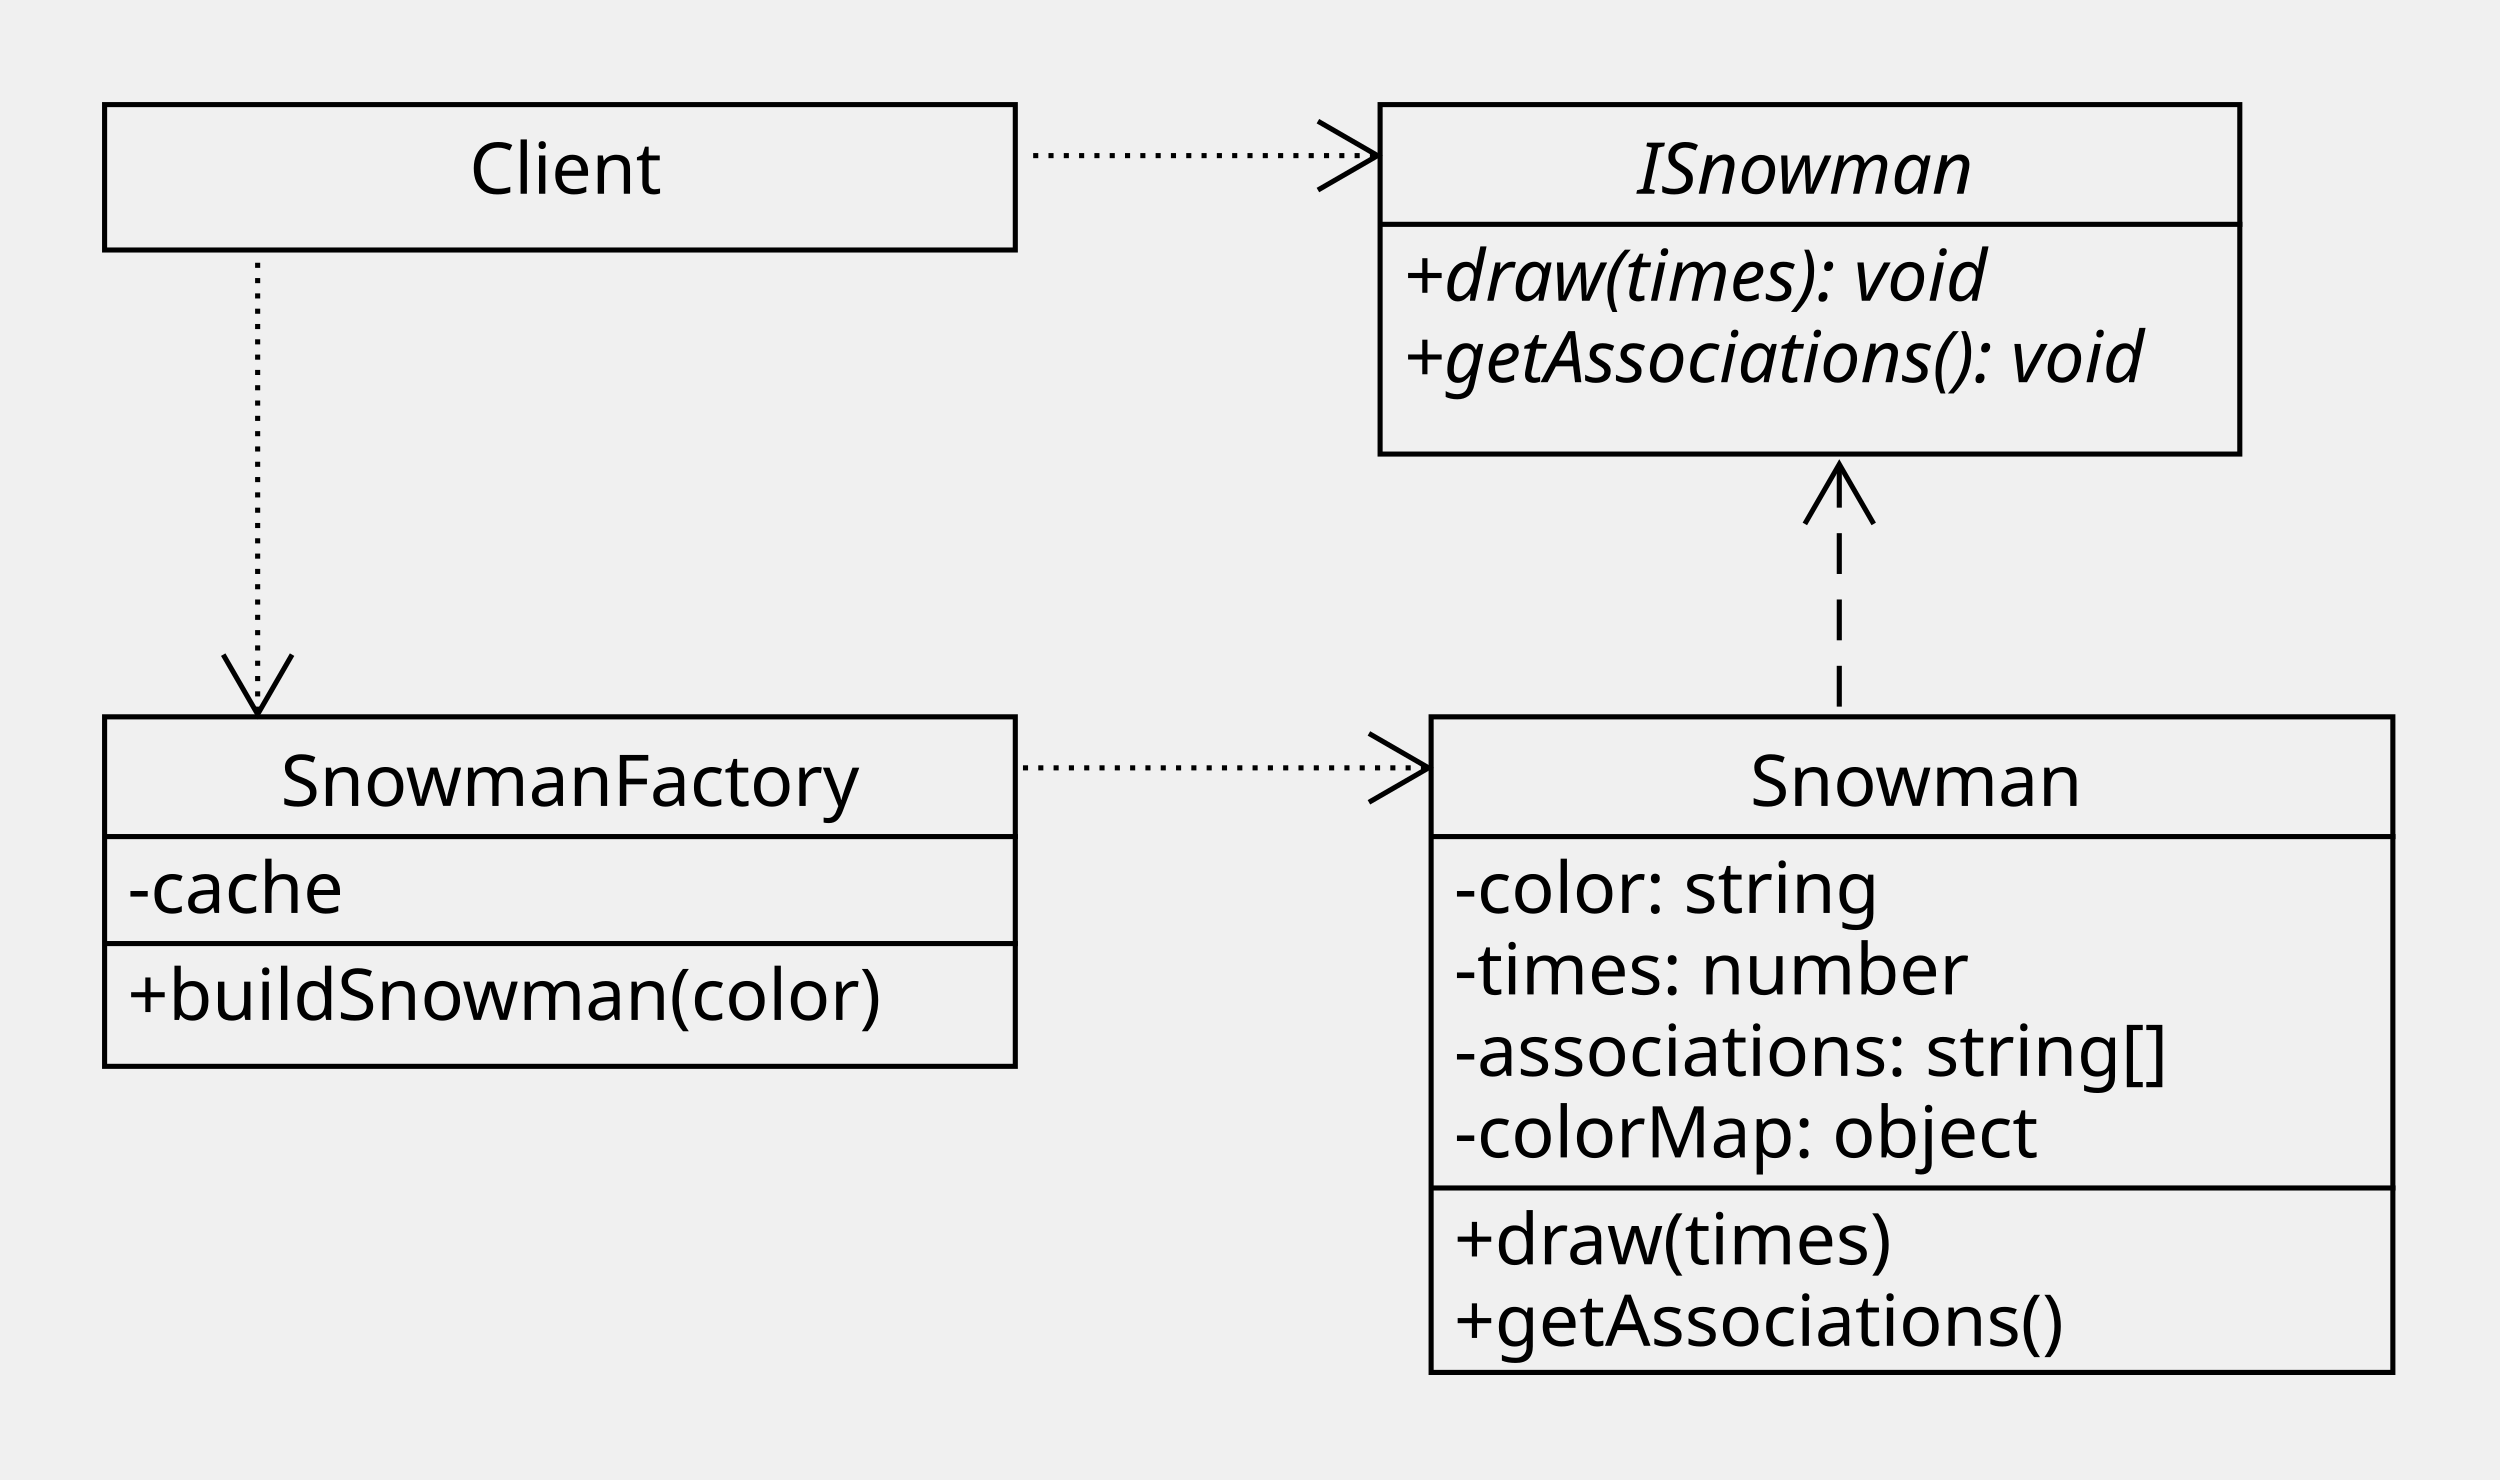
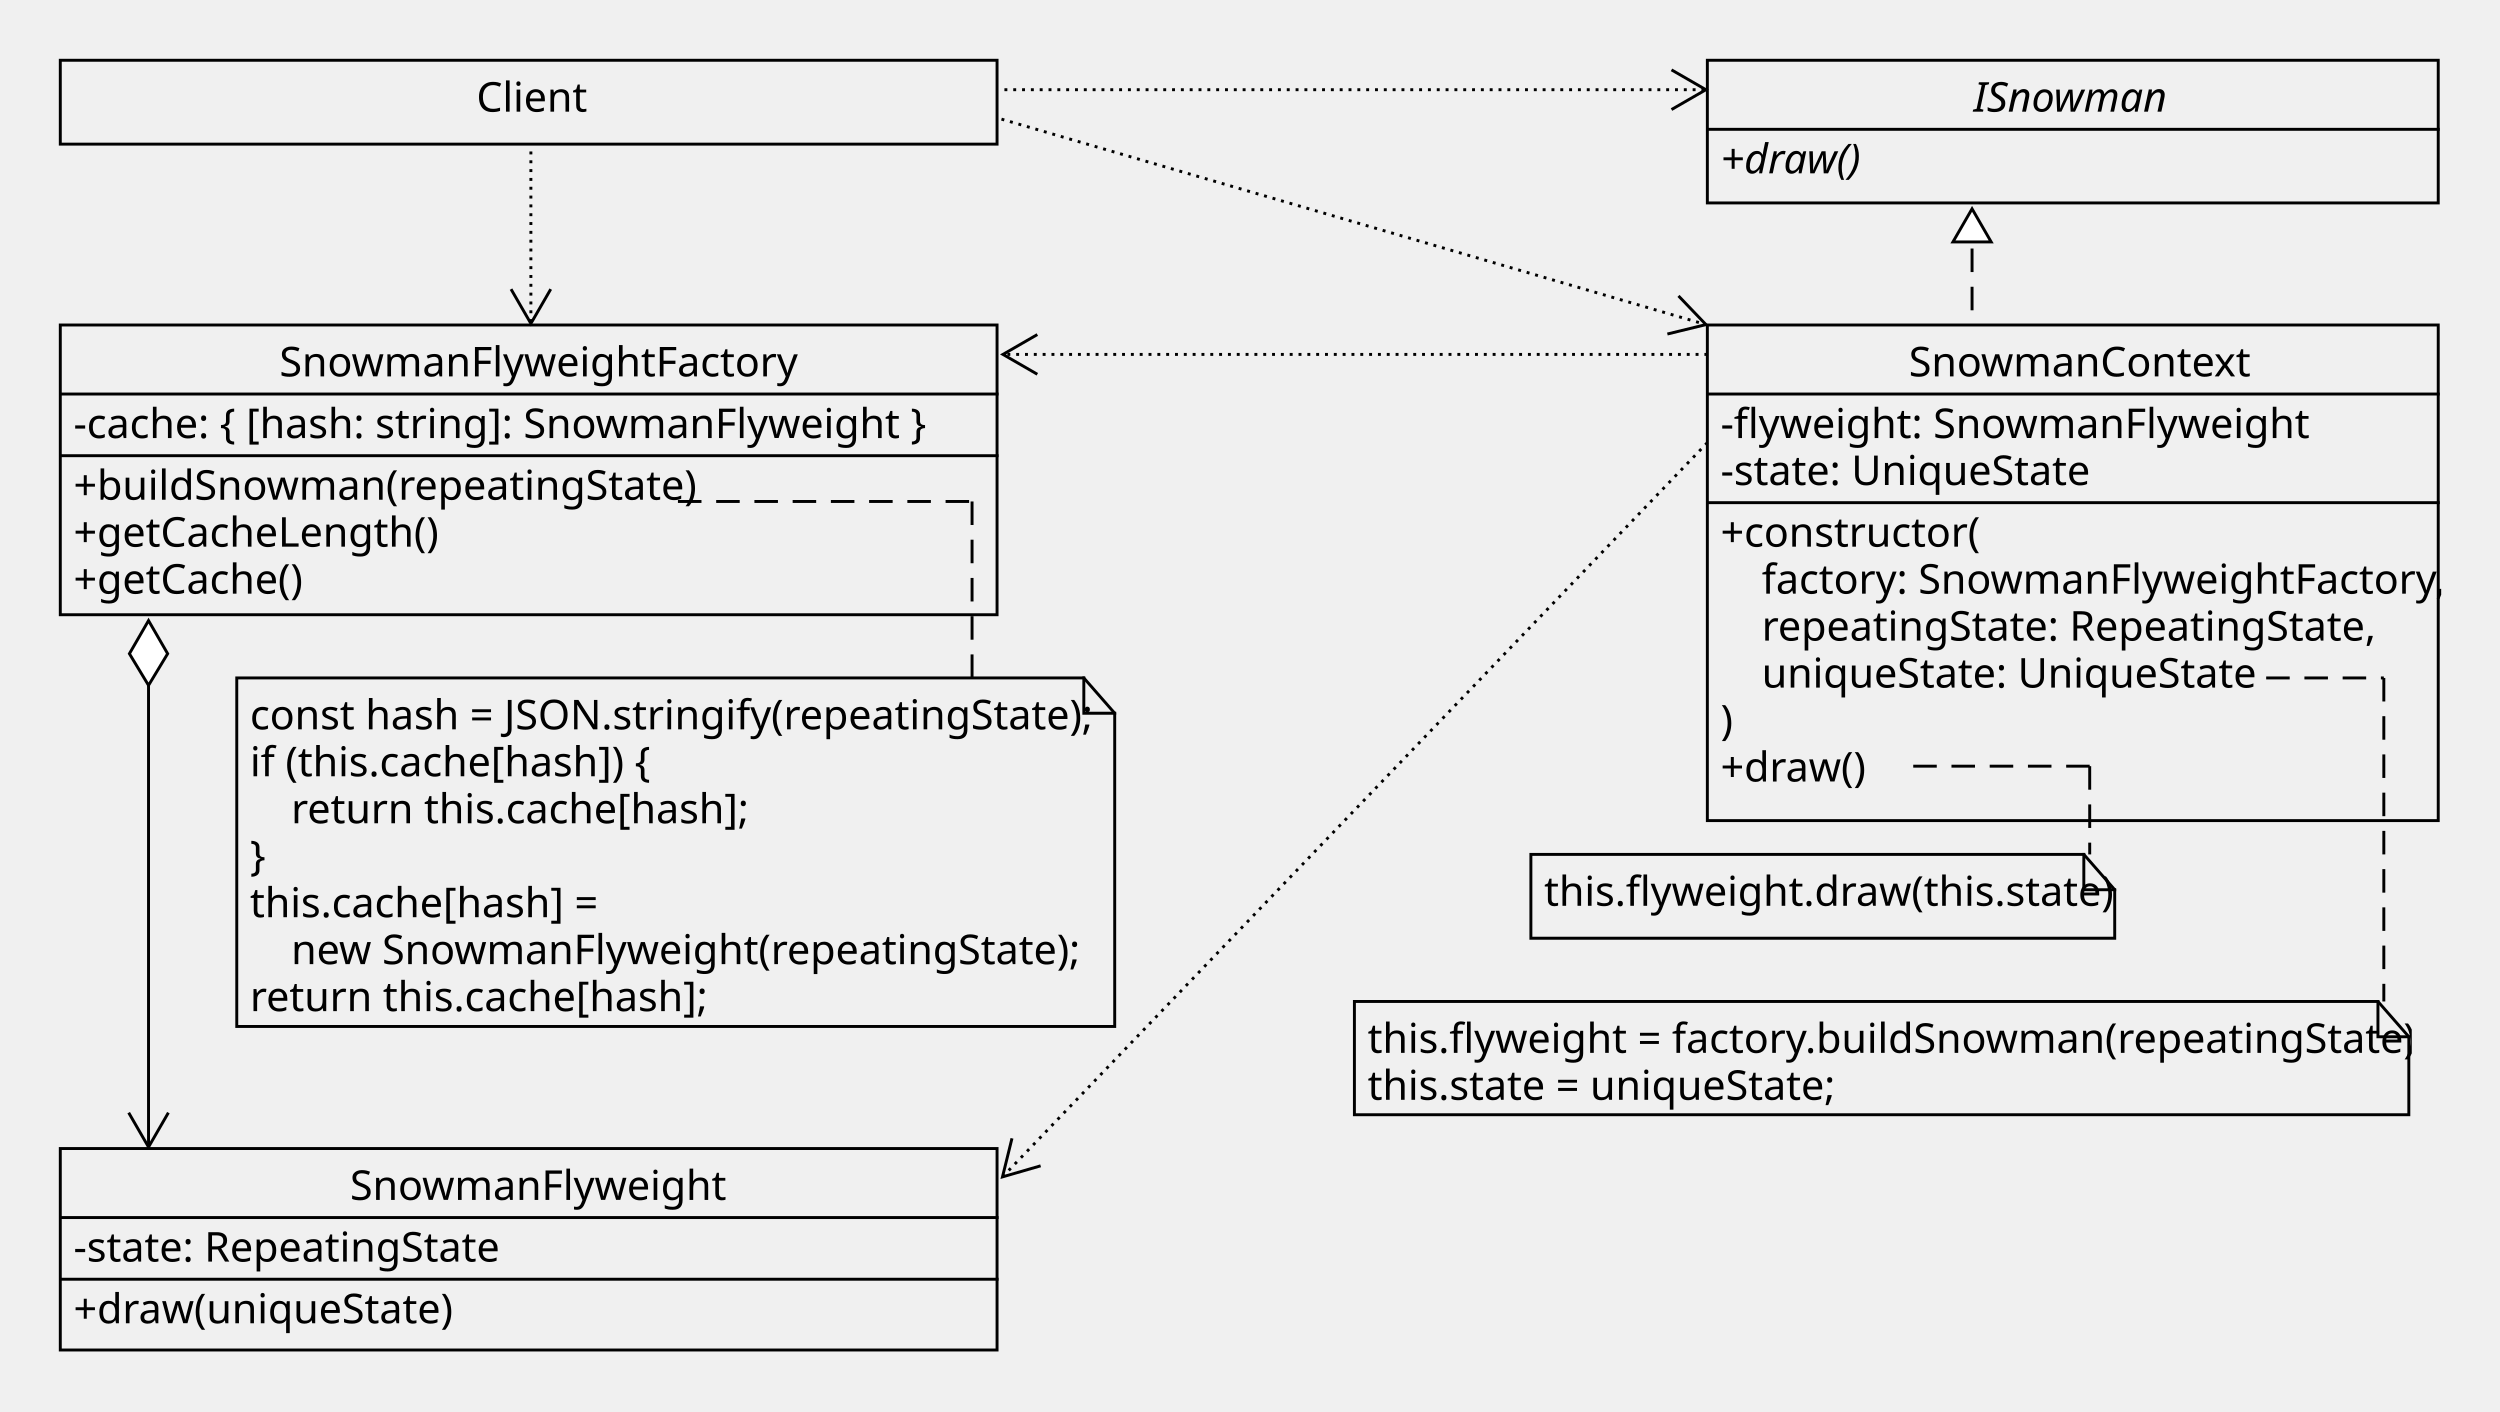
- <svg xmlns="http://www.w3.org/2000/svg" fill-opacity="1" color-rendering="auto" color-interpolation="auto" text-rendering="auto" stroke="black" stroke-linecap="square" width="490" stroke-miterlimit="10" shape-rendering="auto" stroke-opacity="1" fill="black" stroke-dasharray="none" font-weight="normal" stroke-width="1" viewBox="30 70 490 290" height="290" font-family="'Dialog'" font-style="normal" stroke-linejoin="miter" font-size="12px" stroke-dashoffset="0" image-rendering="auto">
+ <svg xmlns="http://www.w3.org/2000/svg" fill-opacity="1" color-rendering="auto" color-interpolation="auto" text-rendering="auto" stroke="black" stroke-linecap="square" width="850" stroke-miterlimit="10" shape-rendering="auto" stroke-opacity="1" fill="black" stroke-dasharray="none" font-weight="normal" stroke-width="1" viewBox="20 40 850 480" height="480" font-family="'Dialog'" font-style="normal" stroke-linejoin="miter" font-size="12px" stroke-dashoffset="0" image-rendering="auto">
  <defs id="genericDefs" />
  <g>
    <defs id="defs1">
      <clipPath clipPathUnits="userSpaceOnUse" id="clipPath1">
        <path d="M0 0 L2147483647 0 L2147483647 2147483647 L0 2147483647 L0 0 Z" />
      </clipPath>
      <clipPath clipPathUnits="userSpaceOnUse" id="clipPath2">
-         <path d="M0 0 L0 130 L190 130 L190 0 Z" />
+         <path d="M0 0 L0 120 L300 120 L300 0 Z" />
      </clipPath>
      <clipPath clipPathUnits="userSpaceOnUse" id="clipPath3">
-         <path d="M0 0 L0 70 L170 70 L170 0 Z" />
+         <path d="M0 0 L0 40 L360 40 L360 0 Z" />
      </clipPath>
      <clipPath clipPathUnits="userSpaceOnUse" id="clipPath4">
-         <path d="M0 0 L0 70 L180 70 L180 0 Z" />
+         <path d="M0 0 L0 30 L200 30 L200 0 Z" />
      </clipPath>
      <clipPath clipPathUnits="userSpaceOnUse" id="clipPath5">
-         <path d="M0 0 L0 30 L180 30 L180 0 Z" />
+         <path d="M0 0 L0 70 L320 70 L320 0 Z" />
      </clipPath>
      <clipPath clipPathUnits="userSpaceOnUse" id="clipPath6">
-         <path d="M0 0 L0 80 L30 80 L30 0 Z" />
+         <path d="M0 0 L0 170 L250 170 L250 0 Z" />
      </clipPath>
      <clipPath clipPathUnits="userSpaceOnUse" id="clipPath7">
-         <path d="M0 0 L0 30 L100 30 L100 0 Z" />
+         <path d="M0 0 L0 50 L250 50 L250 0 Z" />
      </clipPath>
      <clipPath clipPathUnits="userSpaceOnUse" id="clipPath8">
-         <path d="M0 0 L0 30 L110 30 L110 0 Z" />
+         <path d="M0 0 L0 100 L320 100 L320 0 Z" />
      </clipPath>
      <clipPath clipPathUnits="userSpaceOnUse" id="clipPath9">
-         <path d="M0 0 L0 120 L30 120 L30 0 Z" />
+         <path d="M0 0 L0 30 L320 30 L320 0 Z" />
+       </clipPath>
+       <clipPath clipPathUnits="userSpaceOnUse" id="clipPath10">
+         <path d="M0 0 L0 30 L130 30 L130 0 Z" />
+       </clipPath>
+       <clipPath clipPathUnits="userSpaceOnUse" id="clipPath11">
+         <path d="M0 0 L0 90 L30 90 L30 0 Z" />
+       </clipPath>
+       <clipPath clipPathUnits="userSpaceOnUse" id="clipPath12">
+         <path d="M0 0 L0 30 L70 30 L70 0 Z" />
+       </clipPath>
+       <clipPath clipPathUnits="userSpaceOnUse" id="clipPath13">
+         <path d="M0 0 L0 140 L30 140 L30 0 Z" />
+       </clipPath>
+       <clipPath clipPathUnits="userSpaceOnUse" id="clipPath14">
+         <path d="M0 0 L0 30 L90 30 L90 0 Z" />
+       </clipPath>
+       <clipPath clipPathUnits="userSpaceOnUse" id="clipPath15">
+         <path d="M0 0 L0 60 L30 60 L30 0 Z" />
+       </clipPath>
+       <clipPath clipPathUnits="userSpaceOnUse" id="clipPath16">
+         <path d="M0 0 L0 280 L270 280 L270 0 Z" />
+       </clipPath>
+       <clipPath clipPathUnits="userSpaceOnUse" id="clipPath17">
+         <path d="M0 0 L0 210 L30 210 L30 0 Z" />
+       </clipPath>
+       <clipPath clipPathUnits="userSpaceOnUse" id="clipPath18">
+         <path d="M0 0 L0 100 L270 100 L270 0 Z" />
+       </clipPath>
+       <clipPath clipPathUnits="userSpaceOnUse" id="clipPath19">
+         <path d="M0 0 L0 70 L30 70 L30 0 Z" />
+       </clipPath>
+       <clipPath clipPathUnits="userSpaceOnUse" id="clipPath20">
+         <path d="M0 0 L0 30 L270 30 L270 0 Z" />
      </clipPath>
    </defs>
-     <g fill="rgb(255,255,255)" fill-opacity="0" transform="translate(310,210)" stroke-opacity="0" stroke="rgb(255,255,255)">
-       <rect x="0.5" width="188.5" height="128.5" y="0.5" clip-path="url(#clipPath2)" stroke="none" />
-     </g>
-     <g transform="translate(310,210)">
-       <rect fill="none" x="0.5" width="188.5" height="128.5" y="0.5" clip-path="url(#clipPath2)" />
-       <text x="63" font-size="14px" y="17.969" clip-path="url(#clipPath2)" font-family="sans-serif" stroke="none" xml:space="preserve">Snowman</text>
-       <path fill="none" d="M1 23.969 L189 23.969" clip-path="url(#clipPath2)" />
-       <text x="5" font-size="14px" y="38.938" clip-path="url(#clipPath2)" font-family="sans-serif" stroke="none" xml:space="preserve">-color: string</text>
-       <text x="5" font-size="14px" y="54.906" clip-path="url(#clipPath2)" font-family="sans-serif" stroke="none" xml:space="preserve">-times: number</text>
-       <text x="5" font-size="14px" y="70.875" clip-path="url(#clipPath2)" font-family="sans-serif" stroke="none" xml:space="preserve">-associations: string[]</text>
-       <text x="5" font-size="14px" y="86.844" clip-path="url(#clipPath2)" font-family="sans-serif" stroke="none" xml:space="preserve">-colorMap: object</text>
-       <path fill="none" d="M1 92.844 L189 92.844" clip-path="url(#clipPath2)" />
-       <text x="5" font-size="14px" y="107.812" clip-path="url(#clipPath2)" font-family="sans-serif" stroke="none" xml:space="preserve">+draw(times)</text>
-       <text x="5" font-size="14px" y="123.781" clip-path="url(#clipPath2)" font-family="sans-serif" stroke="none" xml:space="preserve">+getAssociations()</text>
-     </g>
-     <g fill="rgb(255,255,255)" fill-opacity="0" transform="translate(300,90)" stroke-opacity="0" stroke="rgb(255,255,255)">
-       <rect x="0.5" width="168.5" height="68.5" y="0.5" clip-path="url(#clipPath3)" stroke="none" />
-     </g>
-     <g transform="translate(300,90)">
-       <rect fill="none" x="0.5" width="168.5" height="68.5" y="0.5" clip-path="url(#clipPath3)" />
-       <text x="51" font-size="14px" y="17.969" clip-path="url(#clipPath3)" font-family="sans-serif" font-style="italic" stroke="none" xml:space="preserve">ISnowman</text>
-       <path fill="none" d="M1 23.969 L169 23.969" clip-path="url(#clipPath3)" />
-       <text x="5" font-size="14px" y="38.938" clip-path="url(#clipPath3)" font-family="sans-serif" font-style="italic" stroke="none" xml:space="preserve">+draw(times): void</text>
-       <text x="5" font-size="14px" y="54.906" clip-path="url(#clipPath3)" font-family="sans-serif" font-style="italic" stroke="none" xml:space="preserve">+getAssociations(): void</text>
-     </g>
-     <g fill="rgb(255,255,255)" fill-opacity="0" transform="translate(50,210)" stroke-opacity="0" stroke="rgb(255,255,255)">
-       <rect x="0.5" width="178.5" height="68.5" y="0.5" clip-path="url(#clipPath4)" stroke="none" />
-     </g>
-     <g transform="translate(50,210)">
-       <rect fill="none" x="0.5" width="178.5" height="68.5" y="0.5" clip-path="url(#clipPath4)" />
-       <text x="35" font-size="14px" y="17.969" clip-path="url(#clipPath4)" font-family="sans-serif" stroke="none" xml:space="preserve">SnowmanFactory</text>
-       <path fill="none" d="M1 23.969 L179 23.969" clip-path="url(#clipPath4)" />
-       <text x="5" font-size="14px" y="38.938" clip-path="url(#clipPath4)" font-family="sans-serif" stroke="none" xml:space="preserve">-cache</text>
-       <path fill="none" d="M1 44.938 L179 44.938" clip-path="url(#clipPath4)" />
-       <text x="5" font-size="14px" y="59.906" clip-path="url(#clipPath4)" font-family="sans-serif" stroke="none" xml:space="preserve">+buildSnowman(color)</text>
-     </g>
-     <g fill="rgb(255,255,255)" fill-opacity="0" transform="translate(50,90)" stroke-opacity="0" stroke="rgb(255,255,255)">
-       <rect x="0.5" width="178.5" height="28.5" y="0.5" clip-path="url(#clipPath5)" stroke="none" />
-     </g>
-     <g transform="translate(50,90)">
-       <rect fill="none" x="0.5" width="178.5" height="28.5" y="0.5" clip-path="url(#clipPath5)" />
-       <text x="72" font-size="14px" y="17.969" clip-path="url(#clipPath5)" font-family="sans-serif" stroke="none" xml:space="preserve">Client</text>
-     </g>
-     <g stroke-dasharray="8,5" stroke-miterlimit="5" transform="translate(380,150)" stroke-linecap="butt">
-       <path fill="none" d="M10.5 11.5 L10.5 60.5" clip-path="url(#clipPath6)" />
-       <path fill="none" stroke-miterlimit="10" stroke-dasharray="none" d="M4 22.258 L10.5 11 L17 22.258" clip-path="url(#clipPath6)" stroke-linecap="square" />
-     </g>
-     <g stroke-dasharray="1,2" stroke-miterlimit="5" transform="translate(220,90)" stroke-linecap="butt">
-       <path fill="none" d="M79.5 10.5 L10.5 10.5" clip-path="url(#clipPath7)" />
-       <path fill="none" stroke-miterlimit="10" stroke-dasharray="none" d="M68.742 4 L80 10.5 L68.742 17" clip-path="url(#clipPath7)" stroke-linecap="square" />
-     </g>
-     <g stroke-dasharray="1,2" stroke-miterlimit="5" transform="translate(220,210)" stroke-linecap="butt">
-       <path fill="none" d="M89.5 10.5 L10.5 10.5" clip-path="url(#clipPath8)" />
-       <path fill="none" stroke-miterlimit="10" stroke-dasharray="none" d="M78.742 4 L90 10.5 L78.742 17" clip-path="url(#clipPath8)" stroke-linecap="square" />
-     </g>
-     <g stroke-dasharray="1,2" stroke-miterlimit="5" transform="translate(70,110)" stroke-linecap="butt">
-       <path fill="none" d="M10.5 99.5 L10.5 10.5" clip-path="url(#clipPath9)" />
-       <path fill="none" stroke-miterlimit="10" stroke-dasharray="none" d="M17 88.742 L10.5 100 L4 88.742" clip-path="url(#clipPath9)" stroke-linecap="square" />
+     <g fill="rgb(255,255,255)" fill-opacity="0" transform="translate(100,270)" stroke-opacity="0" stroke="rgb(255,255,255)">
+       <path d="M0.5 0.5 L288.5 0.5 L299 12.5 L299 119 L0.5 119 Z" stroke="none" clip-path="url(#clipPath2)" />
+     </g>
+     <g transform="translate(100,270)">
+       <path fill="none" d="M0.5 0.5 L288.5 0.5 L299 12.5 L299 119 L0.5 119 Z" clip-path="url(#clipPath2)" />
+       <path fill="none" d="M288.5 0.5 L288.5 12.5 L299 12.5" clip-path="url(#clipPath2)" />
+       <text x="5" font-size="14px" y="17.969" clip-path="url(#clipPath2)" font-family="sans-serif" stroke="none" xml:space="preserve">const hash = JSON.stringify(repeatingState);</text>
+       <text x="5" font-size="14px" y="33.938" clip-path="url(#clipPath2)" font-family="sans-serif" stroke="none" xml:space="preserve">if (this.cache[hash]) {</text>
+       <text x="5" font-size="14px" y="49.906" clip-path="url(#clipPath2)" font-family="sans-serif" stroke="none" xml:space="preserve"> return this.cache[hash];</text>
+       <text x="5" font-size="14px" y="65.875" clip-path="url(#clipPath2)" font-family="sans-serif" stroke="none" xml:space="preserve">}</text>
+       <text x="5" font-size="14px" y="81.844" clip-path="url(#clipPath2)" font-family="sans-serif" stroke="none" xml:space="preserve">this.cache[hash] =</text>
+       <text x="5" font-size="14px" y="97.812" clip-path="url(#clipPath2)" font-family="sans-serif" stroke="none" xml:space="preserve"> new SnowmanFlyweight(repeatingState);</text>
+       <text x="5" font-size="14px" y="113.781" clip-path="url(#clipPath2)" font-family="sans-serif" stroke="none" xml:space="preserve">return this.cache[hash];</text>
+     </g>
+     <g fill="rgb(255,255,255)" fill-opacity="0" transform="translate(480,380)" stroke-opacity="0" stroke="rgb(255,255,255)">
+       <path d="M0.5 0.5 L348.5 0.5 L359 12.5 L359 39 L0.5 39 Z" stroke="none" clip-path="url(#clipPath3)" />
+     </g>
+     <g transform="translate(480,380)">
+       <path fill="none" d="M0.5 0.5 L348.5 0.5 L359 12.5 L359 39 L0.5 39 Z" clip-path="url(#clipPath3)" />
+       <path fill="none" d="M348.5 0.5 L348.5 12.5 L359 12.5" clip-path="url(#clipPath3)" />
+       <text x="5" font-size="14px" y="17.969" clip-path="url(#clipPath3)" font-family="sans-serif" stroke="none" xml:space="preserve">this.flyweight = factory.buildSnowman(repeatingState);</text>
+       <text x="5" font-size="14px" y="33.938" clip-path="url(#clipPath3)" font-family="sans-serif" stroke="none" xml:space="preserve">this.state = uniqueState;</text>
+     </g>
+     <g fill="rgb(255,255,255)" fill-opacity="0" transform="translate(540,330)" stroke-opacity="0" stroke="rgb(255,255,255)">
+       <path d="M0.5 0.5 L188.5 0.5 L199 12.5 L199 29 L0.5 29 Z" stroke="none" clip-path="url(#clipPath4)" />
+     </g>
+     <g transform="translate(540,330)">
+       <path fill="none" d="M0.5 0.5 L188.5 0.5 L199 12.5 L199 29 L0.5 29 Z" clip-path="url(#clipPath4)" />
+       <path fill="none" d="M188.5 0.5 L188.5 12.5 L199 12.5" clip-path="url(#clipPath4)" />
+       <text x="5" font-size="14px" y="17.969" clip-path="url(#clipPath4)" font-family="sans-serif" stroke="none" xml:space="preserve">this.flyweight.draw(this.state)</text>
+     </g>
+     <g fill="rgb(255,255,255)" fill-opacity="0" transform="translate(40,430)" stroke-opacity="0" stroke="rgb(255,255,255)">
+       <rect x="0.5" width="318.5" height="68.5" y="0.5" clip-path="url(#clipPath5)" stroke="none" />
+     </g>
+     <g transform="translate(40,430)">
+       <rect fill="none" x="0.5" width="318.5" height="68.5" y="0.5" clip-path="url(#clipPath5)" />
+       <text x="99" font-size="14px" y="17.969" clip-path="url(#clipPath5)" font-family="sans-serif" stroke="none" xml:space="preserve">SnowmanFlyweight</text>
+       <path fill="none" d="M1 23.969 L319 23.969" clip-path="url(#clipPath5)" />
+       <text x="5" font-size="14px" y="38.938" clip-path="url(#clipPath5)" font-family="sans-serif" stroke="none" xml:space="preserve">-state: RepeatingState</text>
+       <path fill="none" d="M1 44.938 L319 44.938" clip-path="url(#clipPath5)" />
+       <text x="5" font-size="14px" y="59.906" clip-path="url(#clipPath5)" font-family="sans-serif" stroke="none" xml:space="preserve">+draw(uniqueState)</text>
+     </g>
+     <g fill="rgb(255,255,255)" fill-opacity="0" transform="translate(600,150)" stroke-opacity="0" stroke="rgb(255,255,255)">
+       <rect x="0.5" width="248.5" height="168.5" y="0.5" clip-path="url(#clipPath6)" stroke="none" />
+     </g>
+     <g transform="translate(600,150)">
+       <rect fill="none" x="0.5" width="248.5" height="168.5" y="0.5" clip-path="url(#clipPath6)" />
+       <text x="69" font-size="14px" y="17.969" clip-path="url(#clipPath6)" font-family="sans-serif" stroke="none" xml:space="preserve">SnowmanContext</text>
+       <path fill="none" d="M1 23.969 L249 23.969" clip-path="url(#clipPath6)" />
+       <text x="5" font-size="14px" y="38.938" clip-path="url(#clipPath6)" font-family="sans-serif" stroke="none" xml:space="preserve">-flyweight: SnowmanFlyweight</text>
+       <text x="5" font-size="14px" y="54.906" clip-path="url(#clipPath6)" font-family="sans-serif" stroke="none" xml:space="preserve">-state: UniqueState</text>
+       <path fill="none" d="M1 60.906 L249 60.906" clip-path="url(#clipPath6)" />
+       <text x="5" font-size="14px" y="75.875" clip-path="url(#clipPath6)" font-family="sans-serif" stroke="none" xml:space="preserve">+constructor(</text>
+       <text x="5" font-size="14px" y="91.844" clip-path="url(#clipPath6)" font-family="sans-serif" stroke="none" xml:space="preserve"> factory: SnowmanFlyweightFactory,</text>
+       <text x="5" font-size="14px" y="107.812" clip-path="url(#clipPath6)" font-family="sans-serif" stroke="none" xml:space="preserve"> repeatingState: RepeatingState,</text>
+       <text x="5" font-size="14px" y="123.781" clip-path="url(#clipPath6)" font-family="sans-serif" stroke="none" xml:space="preserve"> uniqueState: UniqueState</text>
+       <text x="5" font-size="14px" y="139.75" clip-path="url(#clipPath6)" font-family="sans-serif" stroke="none" xml:space="preserve">)</text>
+       <text x="5" font-size="14px" y="155.719" clip-path="url(#clipPath6)" font-family="sans-serif" stroke="none" xml:space="preserve">+draw()</text>
+     </g>
+     <g fill="rgb(255,255,255)" fill-opacity="0" transform="translate(600,60)" stroke-opacity="0" stroke="rgb(255,255,255)">
+       <rect x="0.5" width="248.5" height="48.5" y="0.5" clip-path="url(#clipPath7)" stroke="none" />
+     </g>
+     <g transform="translate(600,60)">
+       <rect fill="none" x="0.5" width="248.5" height="48.5" y="0.5" clip-path="url(#clipPath7)" />
+       <text x="91" font-size="14px" y="17.969" clip-path="url(#clipPath7)" font-family="sans-serif" font-style="italic" stroke="none" xml:space="preserve">ISnowman</text>
+       <path fill="none" d="M1 23.969 L249 23.969" clip-path="url(#clipPath7)" />
+       <text x="5" font-size="14px" y="38.938" clip-path="url(#clipPath7)" font-family="sans-serif" font-style="italic" stroke="none" xml:space="preserve">+draw()</text>
+     </g>
+     <g fill="rgb(255,255,255)" fill-opacity="0" transform="translate(40,150)" stroke-opacity="0" stroke="rgb(255,255,255)">
+       <rect x="0.5" width="318.5" height="98.5" y="0.5" clip-path="url(#clipPath8)" stroke="none" />
+     </g>
+     <g transform="translate(40,150)">
+       <rect fill="none" x="0.5" width="318.5" height="98.5" y="0.5" clip-path="url(#clipPath8)" />
+       <text x="75" font-size="14px" y="17.969" clip-path="url(#clipPath8)" font-family="sans-serif" stroke="none" xml:space="preserve">SnowmanFlyweightFactory</text>
+       <path fill="none" d="M1 23.969 L319 23.969" clip-path="url(#clipPath8)" />
+       <text x="5" font-size="14px" y="38.938" clip-path="url(#clipPath8)" font-family="sans-serif" stroke="none" xml:space="preserve">-cache: { [hash: string]: SnowmanFlyweight }</text>
+       <path fill="none" d="M1 44.938 L319 44.938" clip-path="url(#clipPath8)" />
+       <text x="5" font-size="14px" y="59.906" clip-path="url(#clipPath8)" font-family="sans-serif" stroke="none" xml:space="preserve">+buildSnowman(repeatingState)</text>
+       <text x="5" font-size="14px" y="75.875" clip-path="url(#clipPath8)" font-family="sans-serif" stroke="none" xml:space="preserve">+getCacheLength()</text>
+       <text x="5" font-size="14px" y="91.844" clip-path="url(#clipPath8)" font-family="sans-serif" stroke="none" xml:space="preserve">+getCache()</text>
+     </g>
+     <g fill="rgb(255,255,255)" fill-opacity="0" transform="translate(40,60)" stroke-opacity="0" stroke="rgb(255,255,255)">
+       <rect x="0.5" width="318.5" height="28.5" y="0.5" clip-path="url(#clipPath9)" stroke="none" />
+     </g>
+     <g transform="translate(40,60)">
+       <rect fill="none" x="0.5" width="318.5" height="28.5" y="0.5" clip-path="url(#clipPath9)" />
+       <text x="142" font-size="14px" y="17.969" clip-path="url(#clipPath9)" font-family="sans-serif" stroke="none" xml:space="preserve">Client</text>
+     </g>
+     <g stroke-dasharray="8,5" stroke-miterlimit="5" transform="translate(240,200)" stroke-linecap="butt">
+       <path fill="none" d="M10.5 10.5 L110.5 10.5" clip-path="url(#clipPath10)" />
+     </g>
+     <g stroke-dasharray="8,5" stroke-miterlimit="5" transform="translate(340,200)" stroke-linecap="butt">
+       <path fill="none" d="M10.5 10.5 L10.5 70.5" clip-path="url(#clipPath11)" />
+     </g>
+     <g stroke-dasharray="8,5" stroke-miterlimit="5" transform="translate(780,260)" stroke-linecap="butt">
+       <path fill="none" d="M10.5 10.5 L50.5 10.5" clip-path="url(#clipPath12)" />
+     </g>
+     <g stroke-dasharray="8,5" stroke-miterlimit="5" transform="translate(820,260)" stroke-linecap="butt">
+       <path fill="none" d="M10.5 10.5 L10.5 120.5" clip-path="url(#clipPath13)" />
+     </g>
+     <g stroke-dasharray="8,5" stroke-miterlimit="5" transform="translate(660,290)" stroke-linecap="butt">
+       <path fill="none" d="M10.5 10.5 L70.5 10.5" clip-path="url(#clipPath14)" />
+     </g>
+     <g stroke-dasharray="8,5" stroke-miterlimit="5" transform="translate(720,290)" stroke-linecap="butt">
+       <path fill="none" d="M10.5 10.5 L10.5 40.5" clip-path="url(#clipPath15)" />
+     </g>
+     <g stroke-dasharray="1,2" stroke-miterlimit="5" transform="translate(350,180)" stroke-linecap="butt">
+       <path fill="none" d="M250.5 10.5 L11.193 259.779" clip-path="url(#clipPath16)" />
+       <path fill="none" stroke-miterlimit="10" stroke-dasharray="none" d="M13.954 247.516 L10.846 260.139 L23.332 256.519" clip-path="url(#clipPath16)" stroke-linecap="square" />
+     </g>
+     <g transform="translate(60,240)">
+       <path fill="none" d="M10.5 11.5 L10.5 190.5" clip-path="url(#clipPath17)" />
+       <path fill="white" d="M4 22.258 L10.5 11 L17 22.258 L10.5 33.017 Z" clip-path="url(#clipPath17)" stroke="none" />
+       <path fill="none" d="M4 22.258 L10.5 11 L17 22.258 L10.5 33.017 Z" clip-path="url(#clipPath17)" />
+       <path fill="none" d="M4 178.742 L10.5 190 L17 178.742" clip-path="url(#clipPath17)" />
+     </g>
+     <g stroke-dasharray="1,2" stroke-miterlimit="5" transform="translate(350,70)" stroke-linecap="butt">
+       <path fill="none" d="M10.5 10.5 L249.54 80.22" clip-path="url(#clipPath18)" />
+       <path fill="none" stroke-miterlimit="10" stroke-dasharray="none" d="M237.392 83.448 L250.02 80.36 L241.032 70.968" clip-path="url(#clipPath18)" stroke-linecap="square" />
+     </g>
+     <g stroke-dasharray="8,5" stroke-miterlimit="5" transform="translate(680,100)" stroke-linecap="butt">
+       <path fill="none" d="M10.5 11.5 L10.5 50.5" clip-path="url(#clipPath19)" />
+       <path fill="white" d="M4 22.258 L10.5 11 L17 22.258 Z" clip-path="url(#clipPath19)" stroke="none" />
+       <path fill="none" stroke-miterlimit="10" stroke-dasharray="none" d="M4 22.258 L10.5 11 L17 22.258 Z" clip-path="url(#clipPath19)" stroke-linecap="square" />
+     </g>
+     <g stroke-dasharray="1,2" stroke-miterlimit="5" transform="translate(350,60)" stroke-linecap="butt">
+       <path fill="none" d="M249.5 10.5 L10.5 10.5" clip-path="url(#clipPath20)" />
+       <path fill="none" stroke-miterlimit="10" stroke-dasharray="none" d="M238.742 4 L250 10.5 L238.742 17" clip-path="url(#clipPath20)" stroke-linecap="square" />
+     </g>
+     <g stroke-dasharray="1,2" stroke-miterlimit="5" transform="translate(350,150)" stroke-linecap="butt">
+       <path fill="none" d="M250.5 10.5 L11.5 10.5" clip-path="url(#clipPath20)" />
+       <path fill="none" stroke-miterlimit="10" stroke-dasharray="none" d="M22.258 4 L11 10.5 L22.258 17" clip-path="url(#clipPath20)" stroke-linecap="square" />
+     </g>
+     <g stroke-dasharray="1,2" stroke-miterlimit="5" transform="translate(190,80)" stroke-linecap="butt">
+       <path fill="none" d="M10.5 69.5 L10.5 10.5" clip-path="url(#clipPath11)" />
+       <path fill="none" stroke-miterlimit="10" stroke-dasharray="none" d="M17 58.742 L10.5 70 L4 58.742" clip-path="url(#clipPath11)" stroke-linecap="square" />
    </g>
  </g>
</svg>
